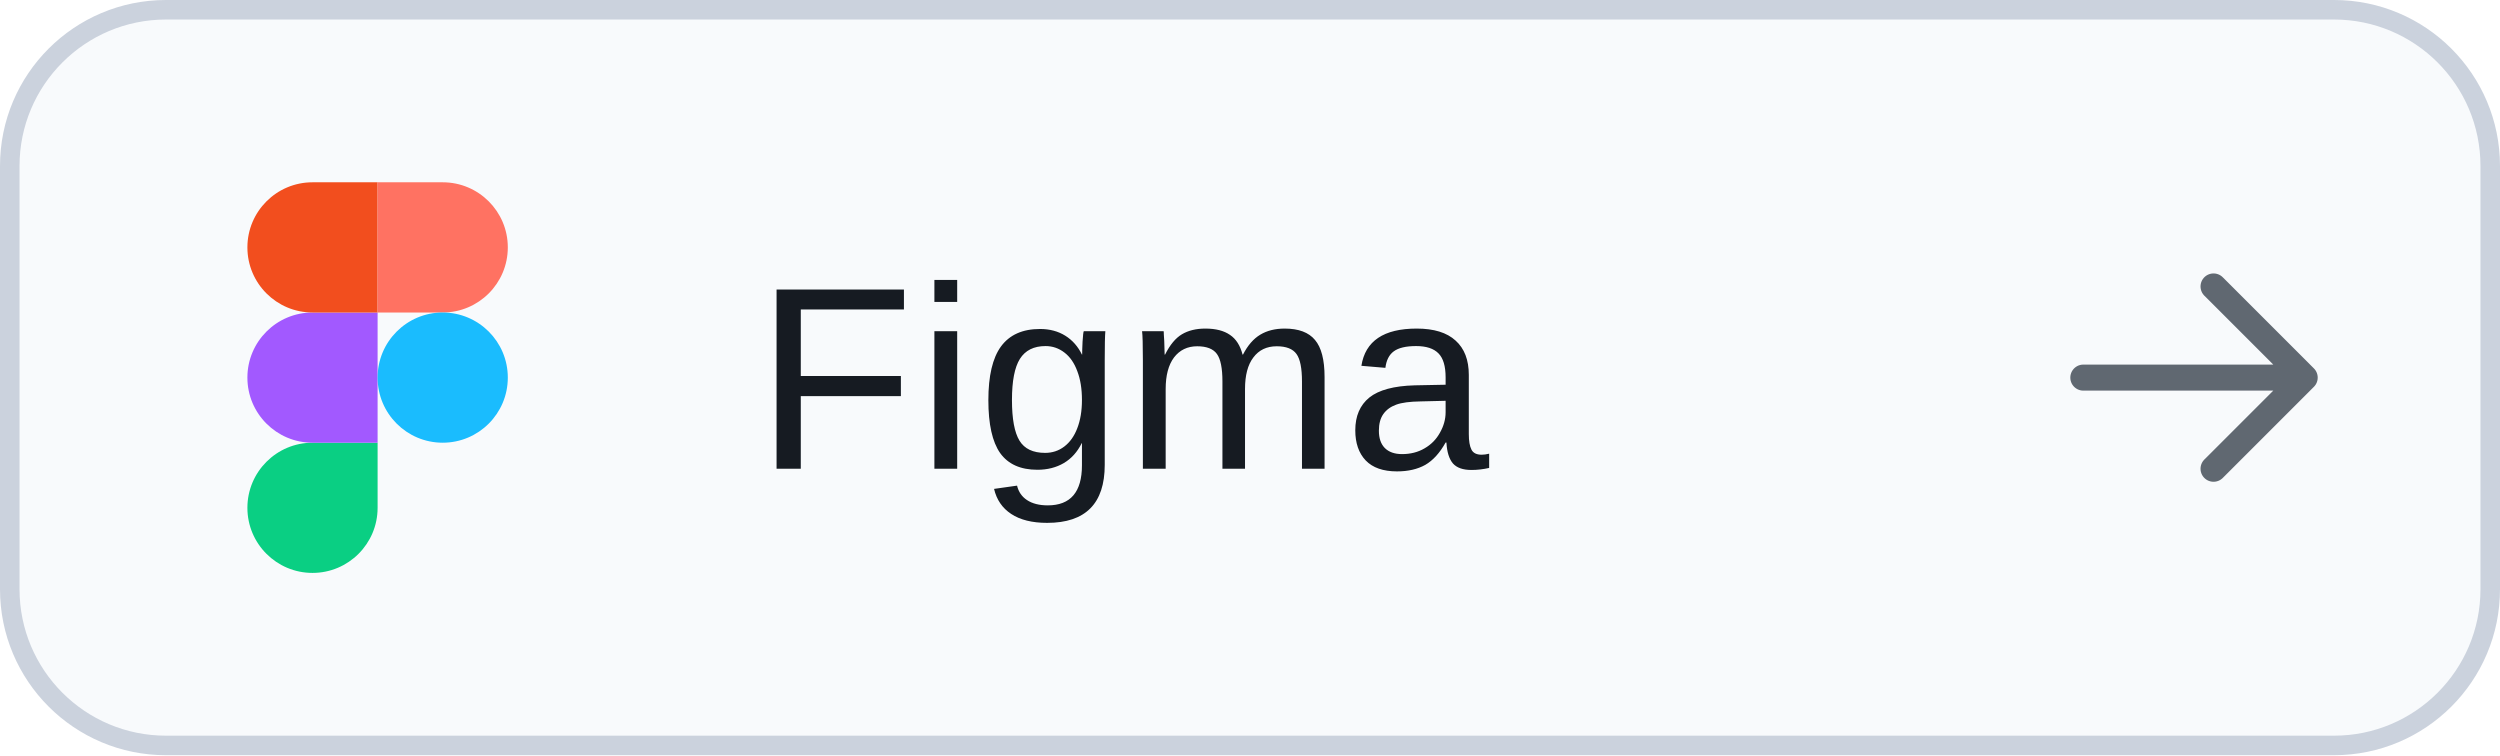
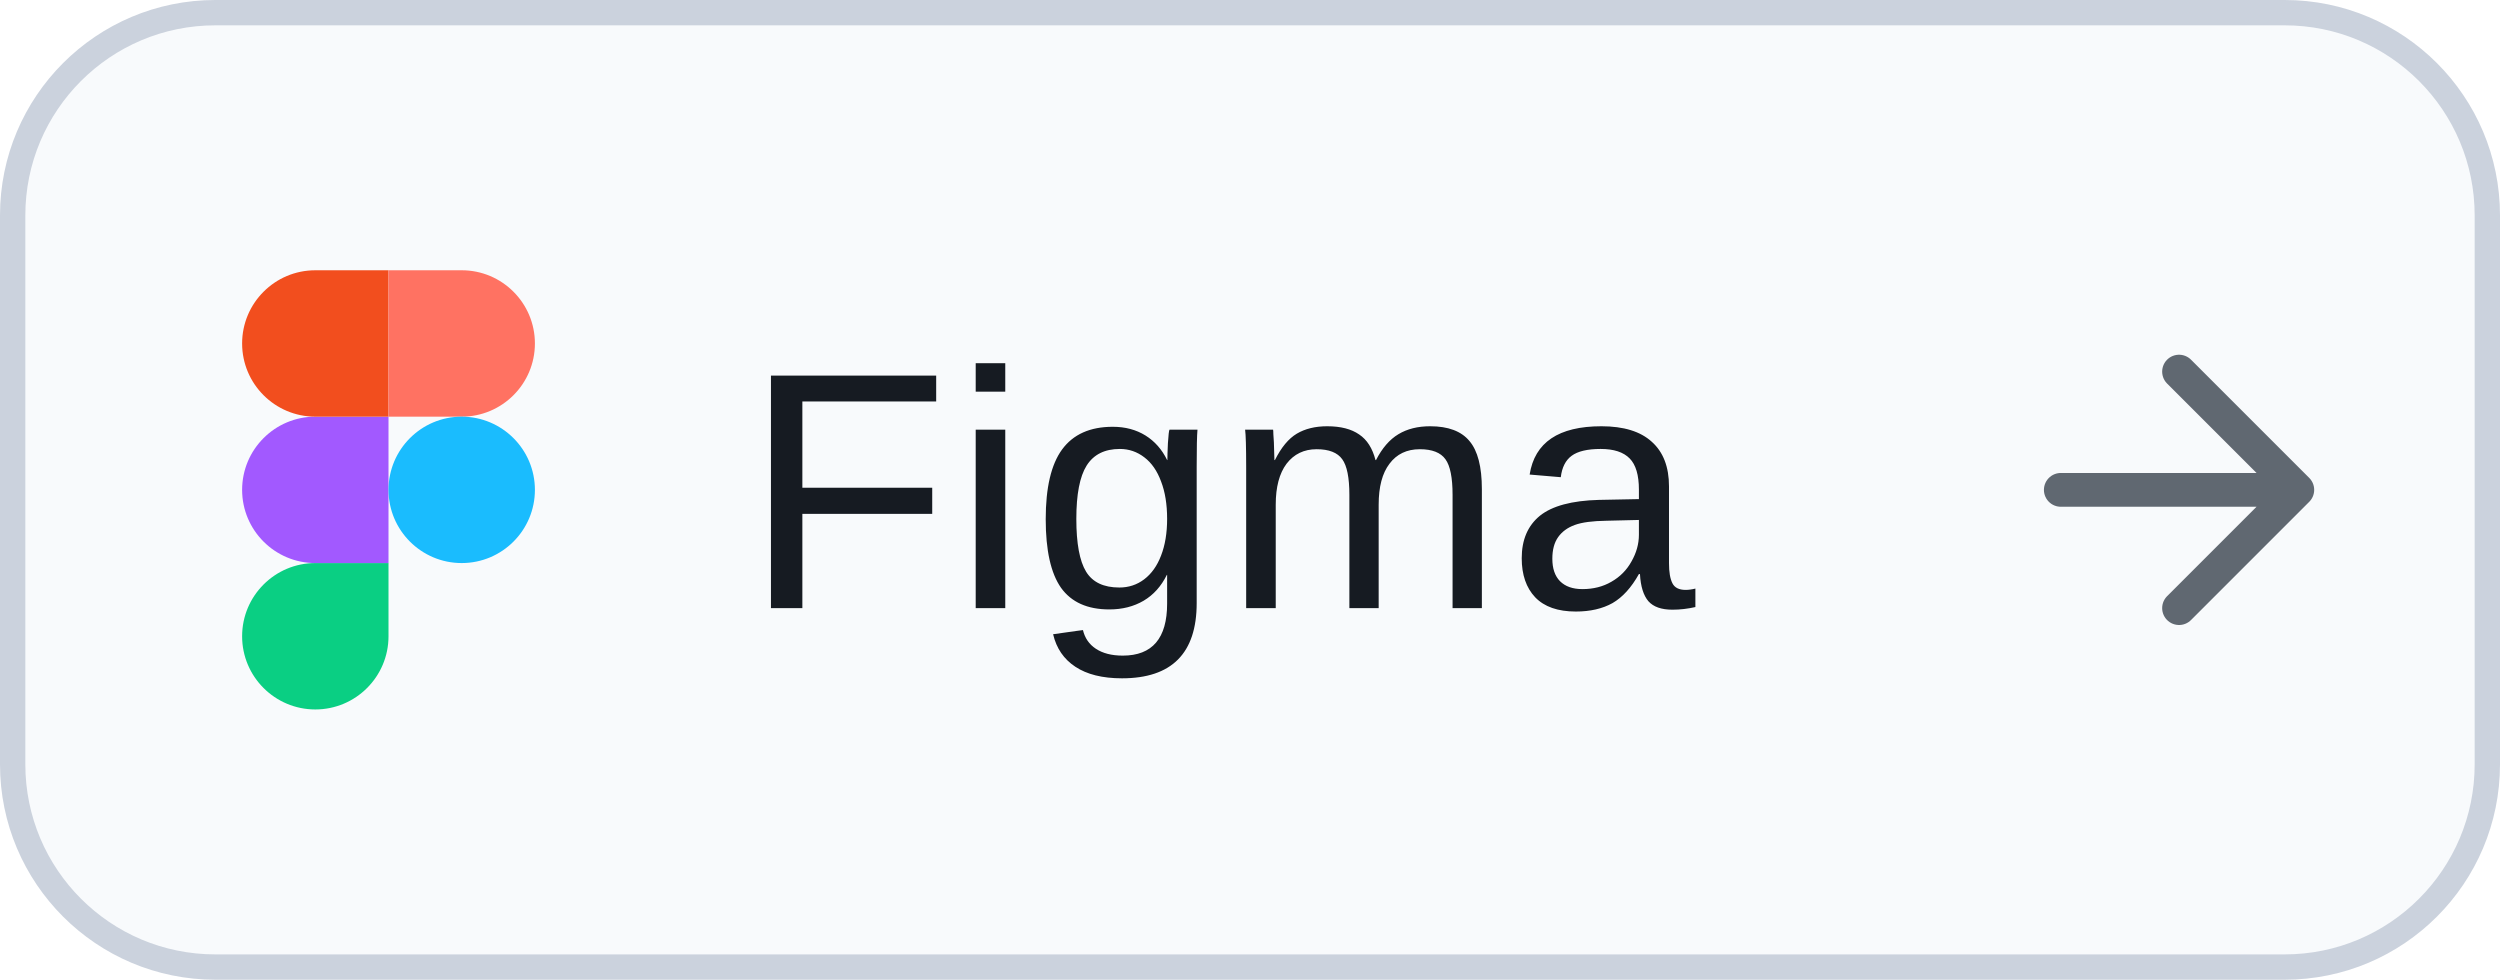
- <svg xmlns="http://www.w3.org/2000/svg" width="192" height="58" viewBox="0 0 192 58" role="img" aria-labelledby="title">
-   <rect x="0.75" y="0.75" width="190.5" height="56.5" rx="12" fill="#F8FAFC" stroke="#CBD2DD" stroke-width="1.5" />
-   <svg x="14" y="14" width="30" height="30" viewBox="0 0 356 534" fill="none">
+ <svg xmlns="http://www.w3.org/2000/svg" width="148" height="58" viewBox="0 0 148 58" role="img" aria-labelledby="title">
+   <rect x="0.75" y="0.75" width="146.5" height="56.5" rx="12" fill="#F8FAFC" stroke="#CBD2DD" stroke-width="1.5" />
+   <svg x="10" y="16" width="26" height="26" viewBox="0 0 356 534" fill="none">
    <path d="M89 533.999C138.128 533.999 178 494.127 178 444.999V355.999H89C39.872 355.999 0 395.871 0 444.999C0 494.127 39.872 533.999 89 533.999Z" fill="#0ACF83" />
    <path d="M0 266.999C0 217.872 39.872 178 89 178H178V355.999H89C39.872 355.999 0 316.127 0 266.999Z" fill="#A259FF" />
    <path d="M0 89C0 39.872 39.872 0 89 0H178V178H89C39.872 178 0 138.128 0 89Z" fill="#F24E1E" />
    <path d="M178 0H267C316.128 0 356 39.872 356 89C356 138.128 316.128 178 267 178H178V0Z" fill="#FF7262" />
    <path d="M356 266.999C356 316.127 316.128 355.999 267 355.999C217.872 355.999 178 316.127 178 266.999C178 217.872 217.872 178 267 178C316.128 178 356 217.872 356 266.999Z" fill="#1ABCFE" />
  </svg>
-   <text x="58" y="36" font-family="Arial, Helvetica, sans-serif" font-size="20" letter-spacing="0.2" fill="#161B22">Figma</text>
-   <path d="M160 29h17m-7-7 7 7-7 7" fill="none" stroke="#606871" stroke-width="2" stroke-linecap="round" stroke-linejoin="round" />
+   <text x="44" y="36" font-family="Arial, Helvetica, sans-serif" font-size="20" letter-spacing="0.2" fill="#161B22">Figma</text>
+   <path d="M122 29h14m-7-7 7 7-7 7" fill="none" stroke="#606871" stroke-width="2" stroke-linecap="round" stroke-linejoin="round" />
</svg>
